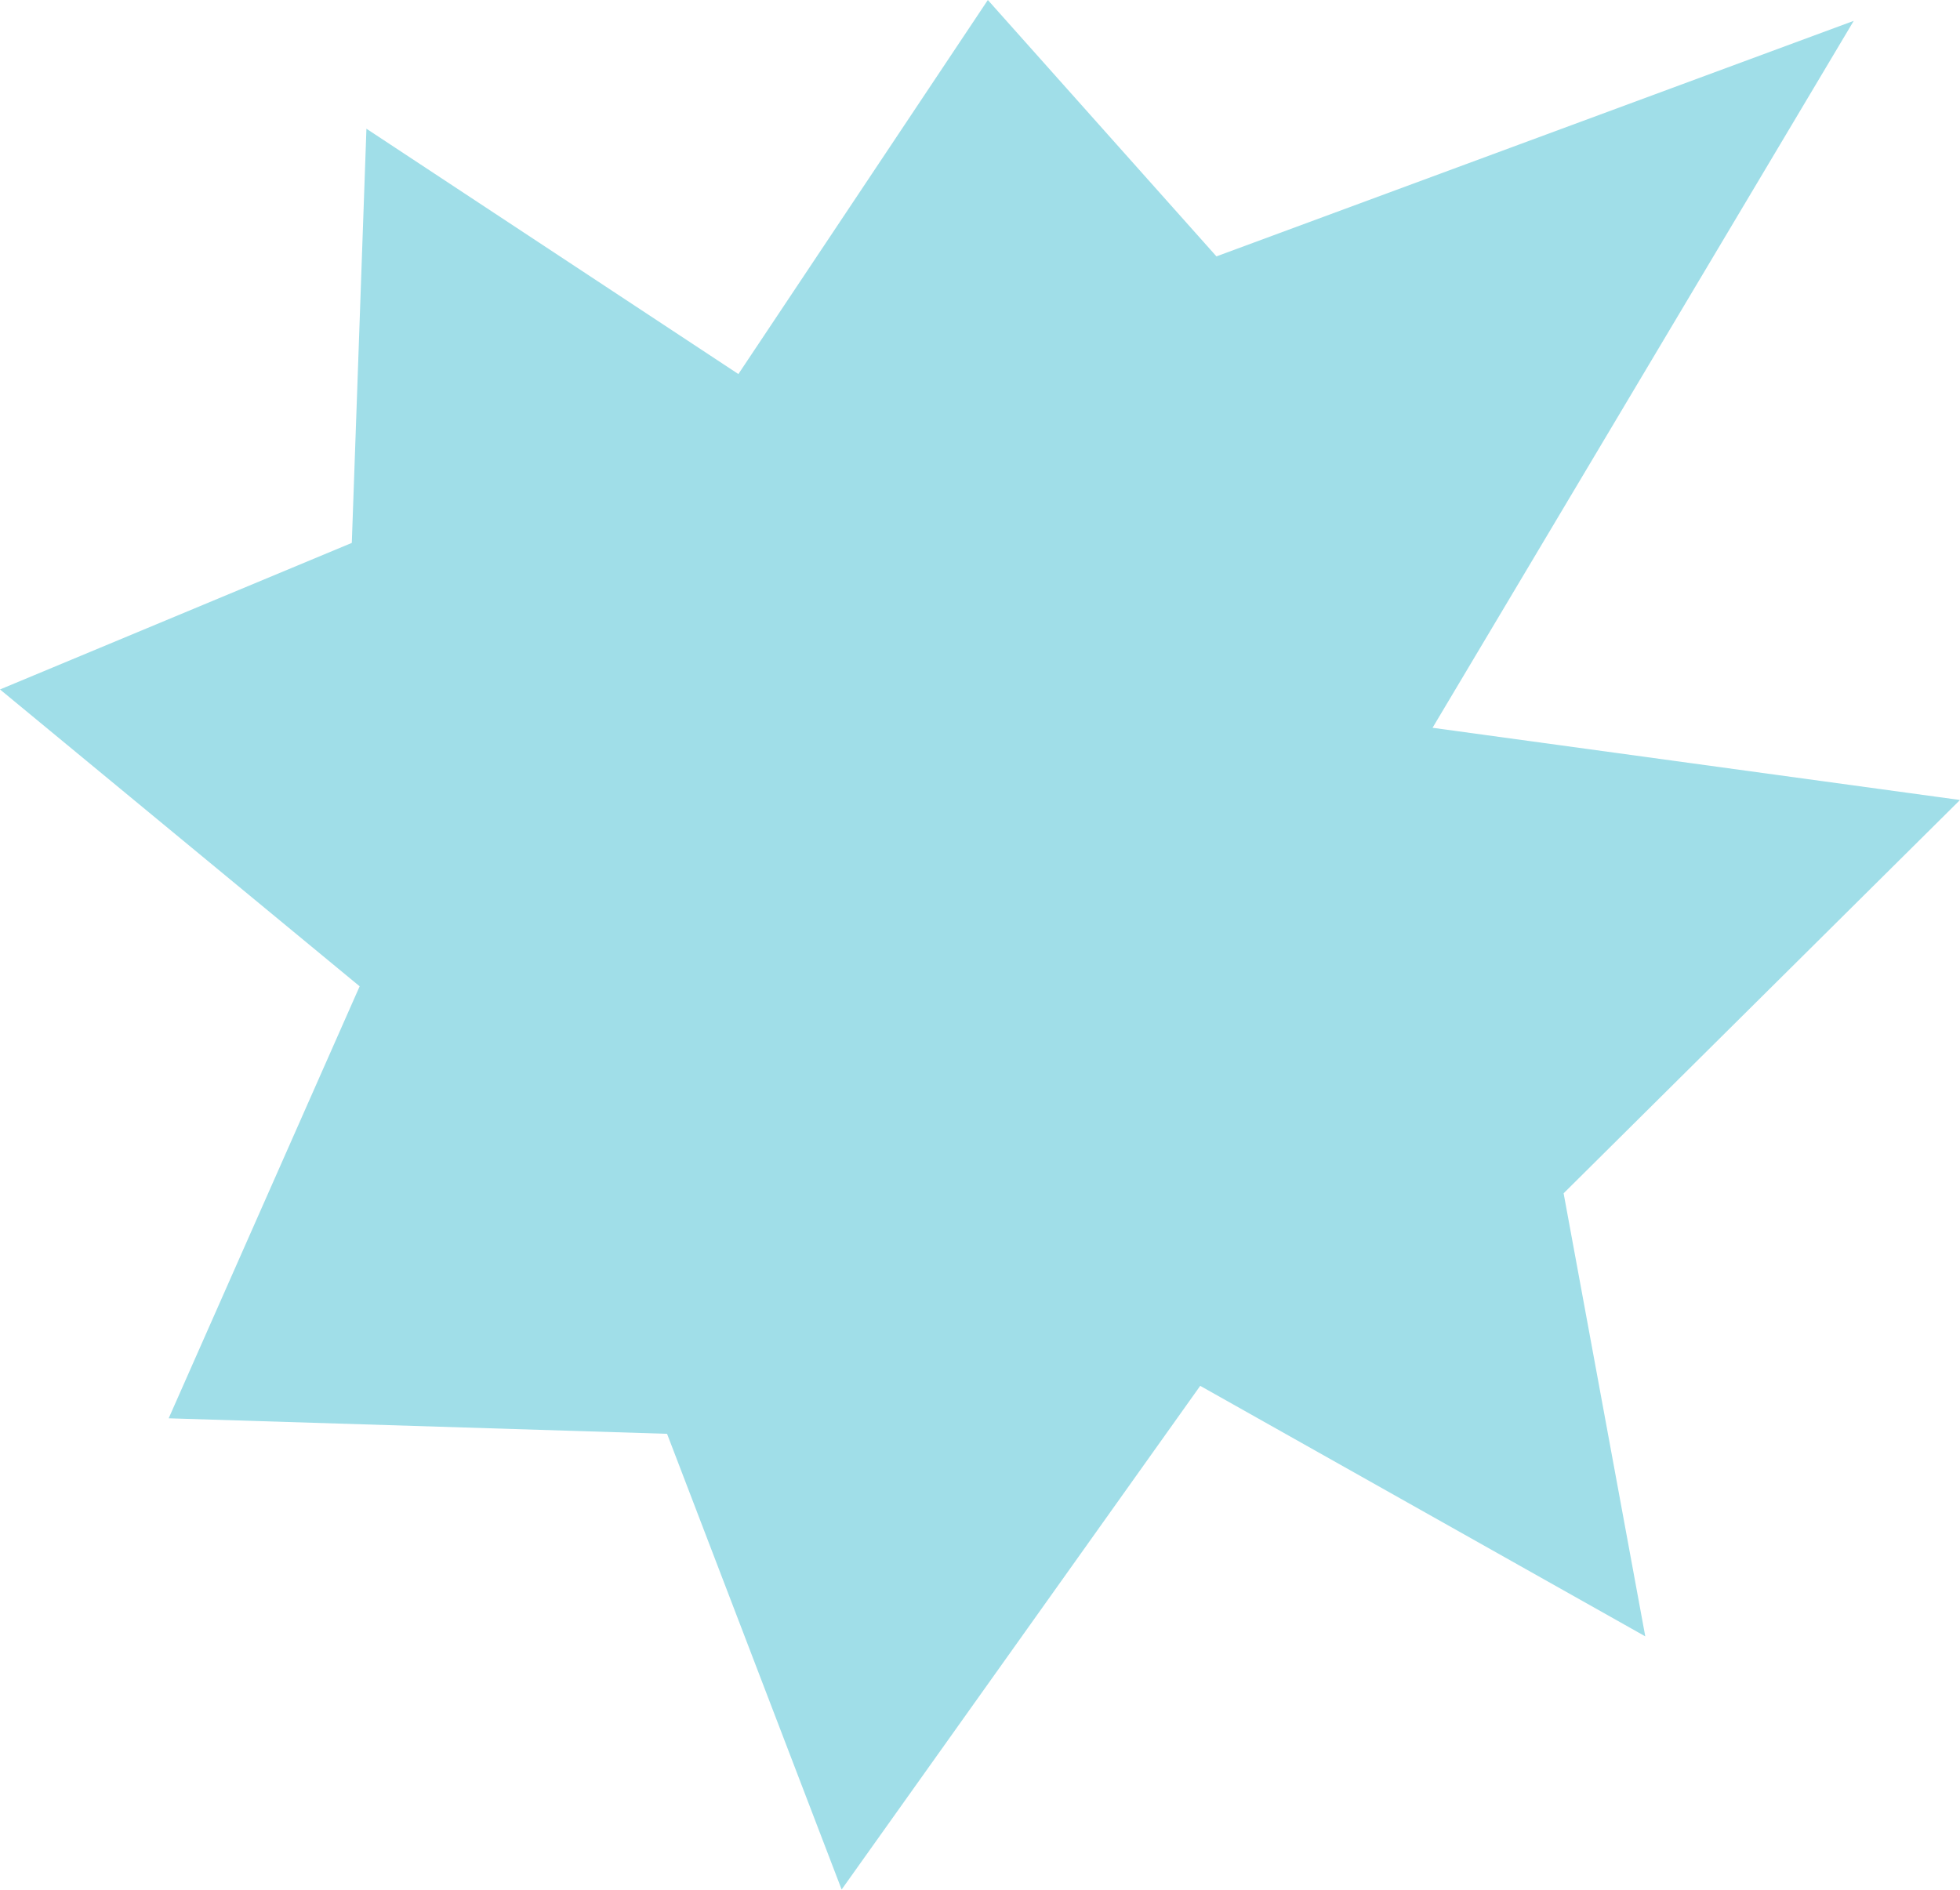
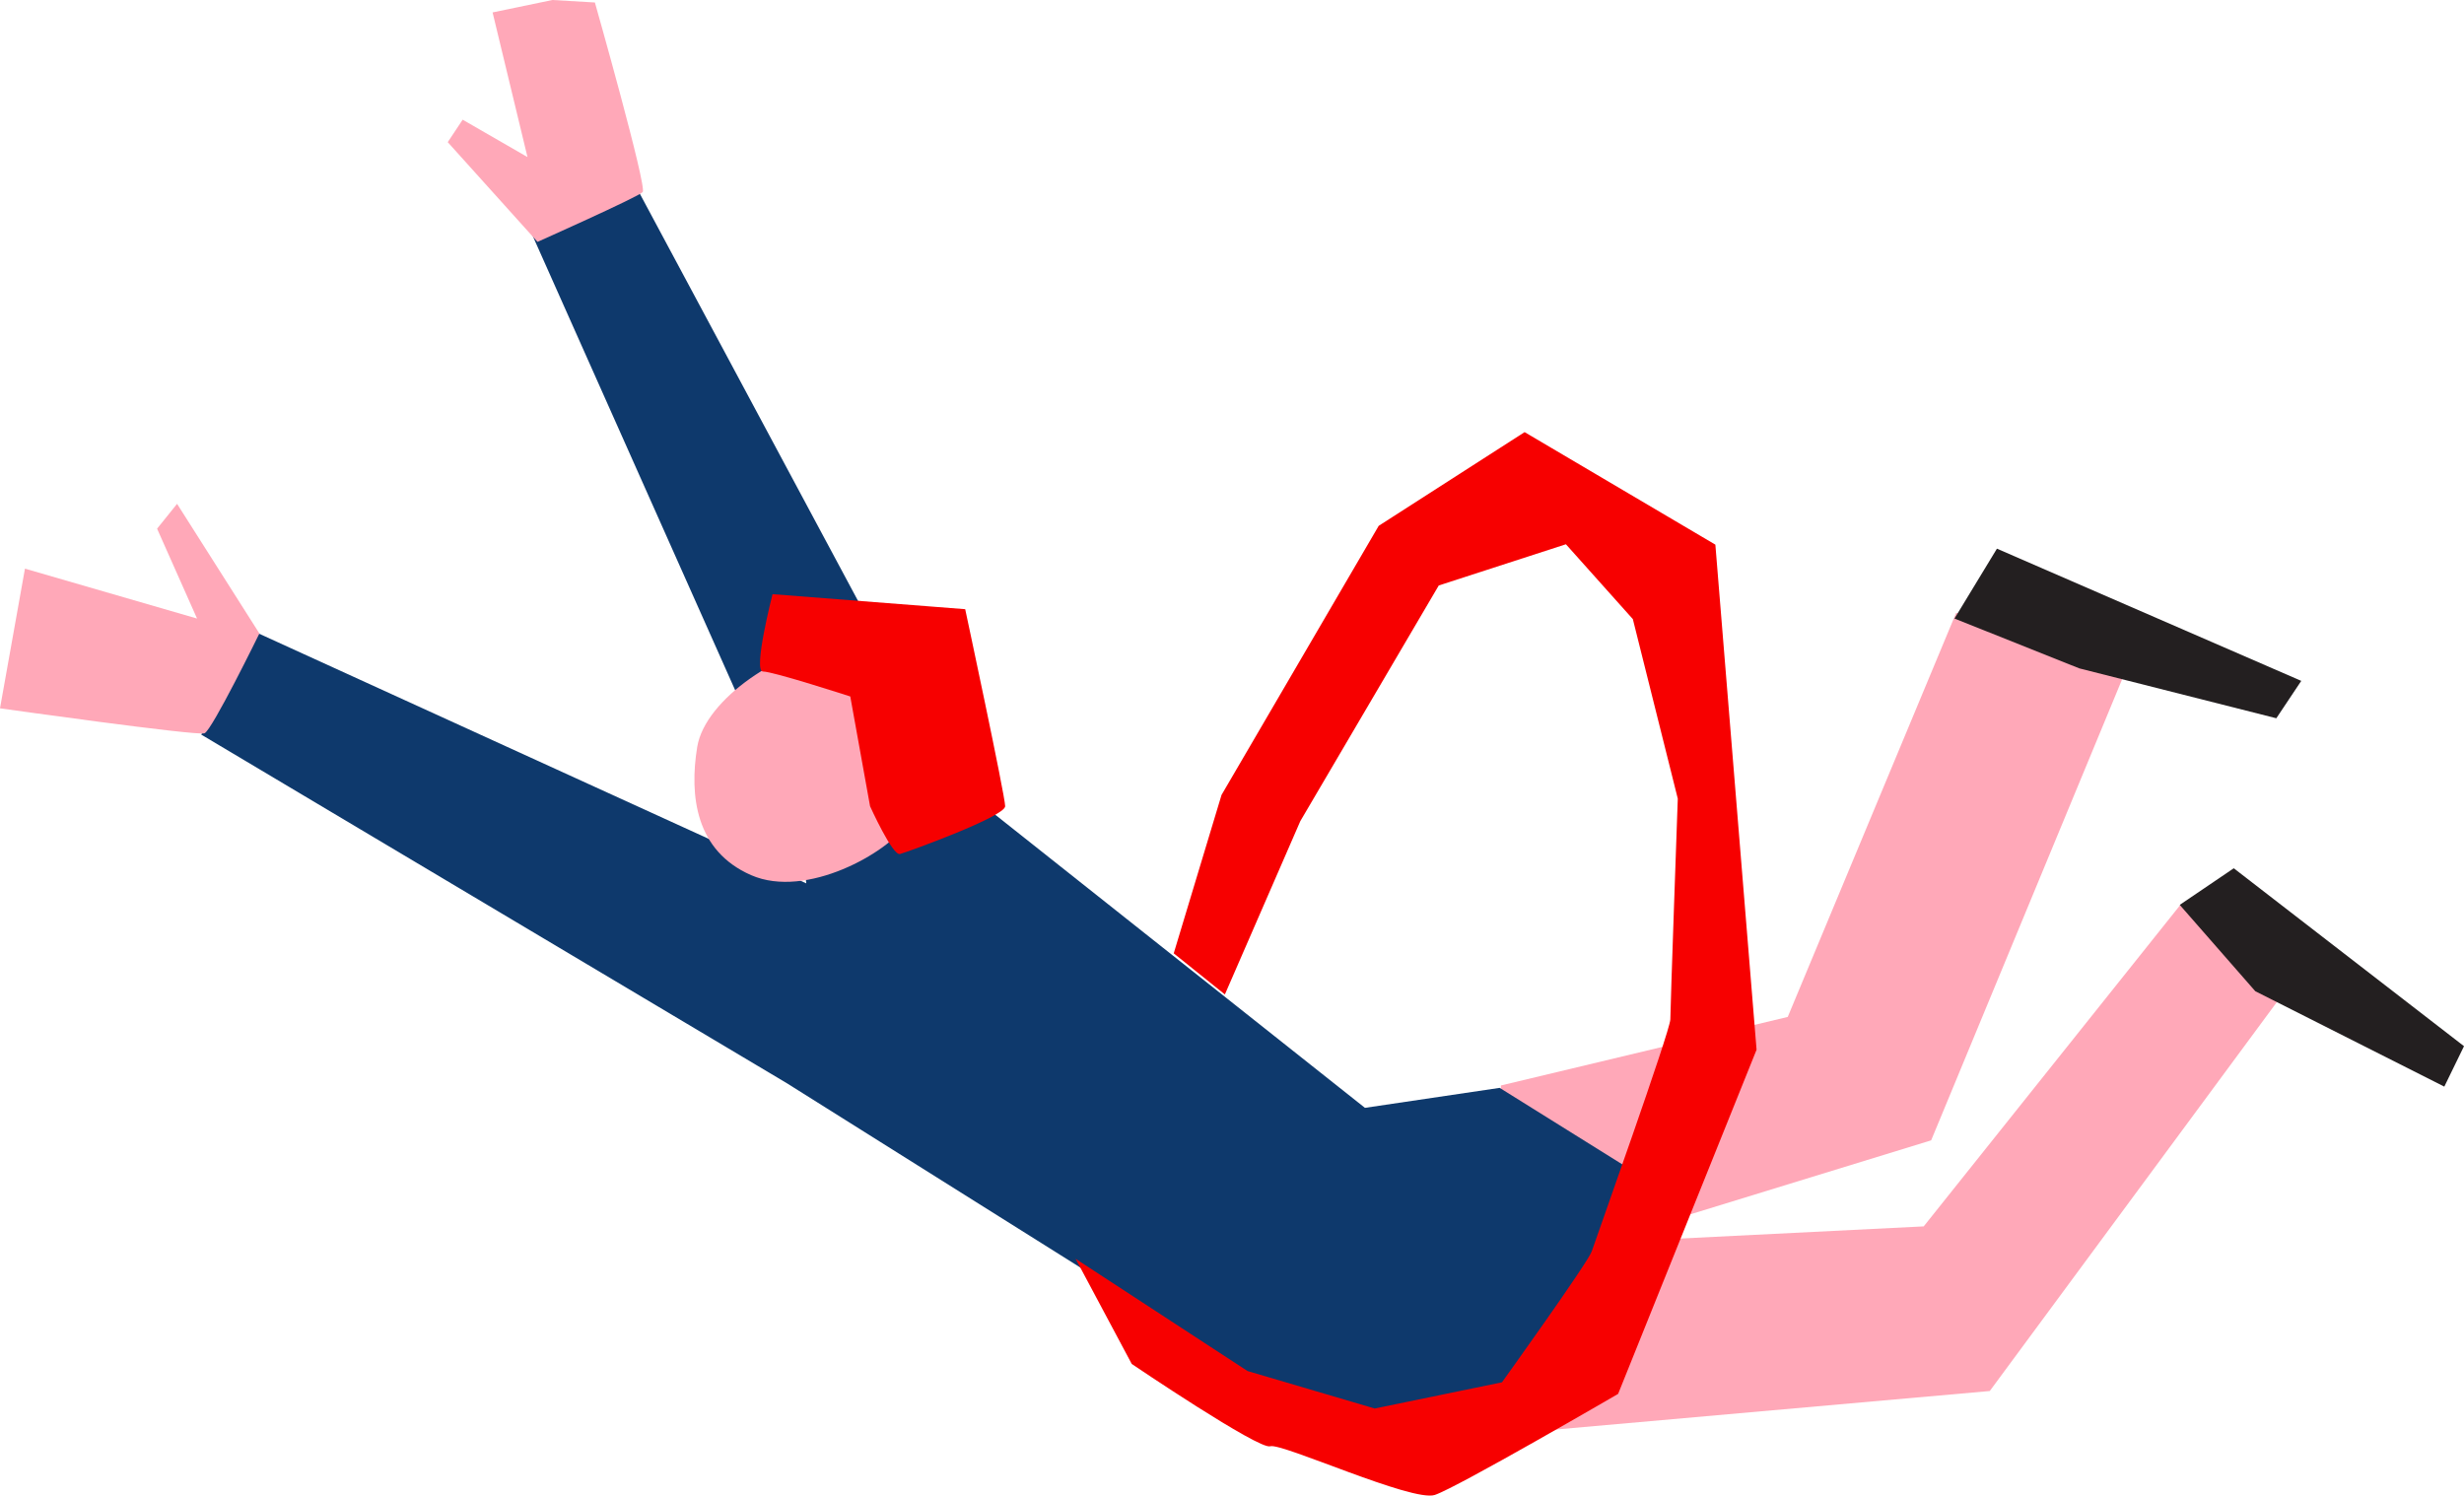
- <svg xmlns="http://www.w3.org/2000/svg" viewBox="0 0 109.92 105.98">
+ <svg xmlns="http://www.w3.org/2000/svg" viewBox="0 0 257.71 156.39">
  <defs>
-     <style>.cls-1{fill:#a0dee8;}</style>
+     <style>.cls-1{fill:#ffa8b8;}.cls-2{fill:#0e396c;}.cls-3{fill:#f70000;}.cls-4{fill:#231f20;}</style>
  </defs>
  <g id="Слой_2" data-name="Слой 2">
    <g id="лого">
-       <polygon class="cls-1" points="9.46 79.55 20.17 55.32 0 38.67 19.73 30.45 20.55 7.22 41.41 20.98 55.4 0 68.22 14.38 103.96 1.17 80.34 40.82 109.92 44.87 87.69 66.93 92.27 91.78 67.31 77.73 47.2 105.98 37.41 80.42 9.46 79.55" />
+       <polygon class="cls-1" points="156.72 150.06 208.11 145.5 240.46 101.67 228.06 94.63 201.2 128.28 167.15 129.98 201.98 119.28 223.37 67.63 204.59 64.11 186.98 106.37 156.98 113.54 156.72 150.06" />
+       <polygon class="cls-2" points="82.24 113.27 21.05 76.84 26.87 66.18 84.33 92.4 83.8 87.7 55.7 24.64 66.78 20 99.98 81.96 142.76 115.88 156.85 113.79 175.89 125.67 167.8 142.5 145.37 152.92 82.24 113.27" />
+       <path class="cls-1" d="M55.17,16.43,51.52,1.3,57.78,0l4.44.26s5.48,19.31,5,19.83-11,5.21-11,5.21L46.83,14.87l1.56-2.35Z" />
+       <path class="cls-1" d="M27.13,66.26,18.52,52.7l-2.09,2.6,4.18,9.4-18-5.22L0,74.09S20.61,77,21.39,76.7,27.13,66.26,27.13,66.26Z" />
+       <path class="cls-1" d="M97.88,76c-1.37-4.58-4.5-9.15-10.22-8.71S73.75,73.05,72.92,78.14,72.75,89,78.56,91.54s14.35-2.42,16.19-5.27S98.84,79.26,97.88,76Z" />
+       <path class="cls-3" d="M80.8,62.15s-2.08,8.09-1,8.09,9.13,2.61,9.13,2.61L91,84.33s2.35,5.21,3.13,5,11-3.91,11-5-4.18-20.61-4.18-20.61Z" />
+       <path class="cls-3" d="M112.5,131.67l5.87,11s13.3,9,14.48,8.61,14.87,5.87,17.22,5.09,19.17-10.57,19.17-10.57l14.48-36-4.31-52.83L159.46,45.2,144.2,55,127.76,83.15l-5,16.57,5.35,4.3L136,85.89l14.48-24.65,13.3-4.31,7,7.83,4.7,18.78s-.78,21.92-.78,23.09-7.83,23.09-8.22,24.26-9.39,13.7-9.39,13.7l-13.31,2.74-13.3-3.92Z" />
+       <polygon class="cls-4" points="204.42 64.7 217.47 69.91 238.08 75.13 240.69 71.22 208.86 57.39 204.42 64.7" />
+       <polygon class="cls-4" points="227.98 94.65 235.88 103.68 255.65 113.66 257.71 109.43 233.63 90.82 227.98 94.65" />
    </g>
  </g>
</svg>
